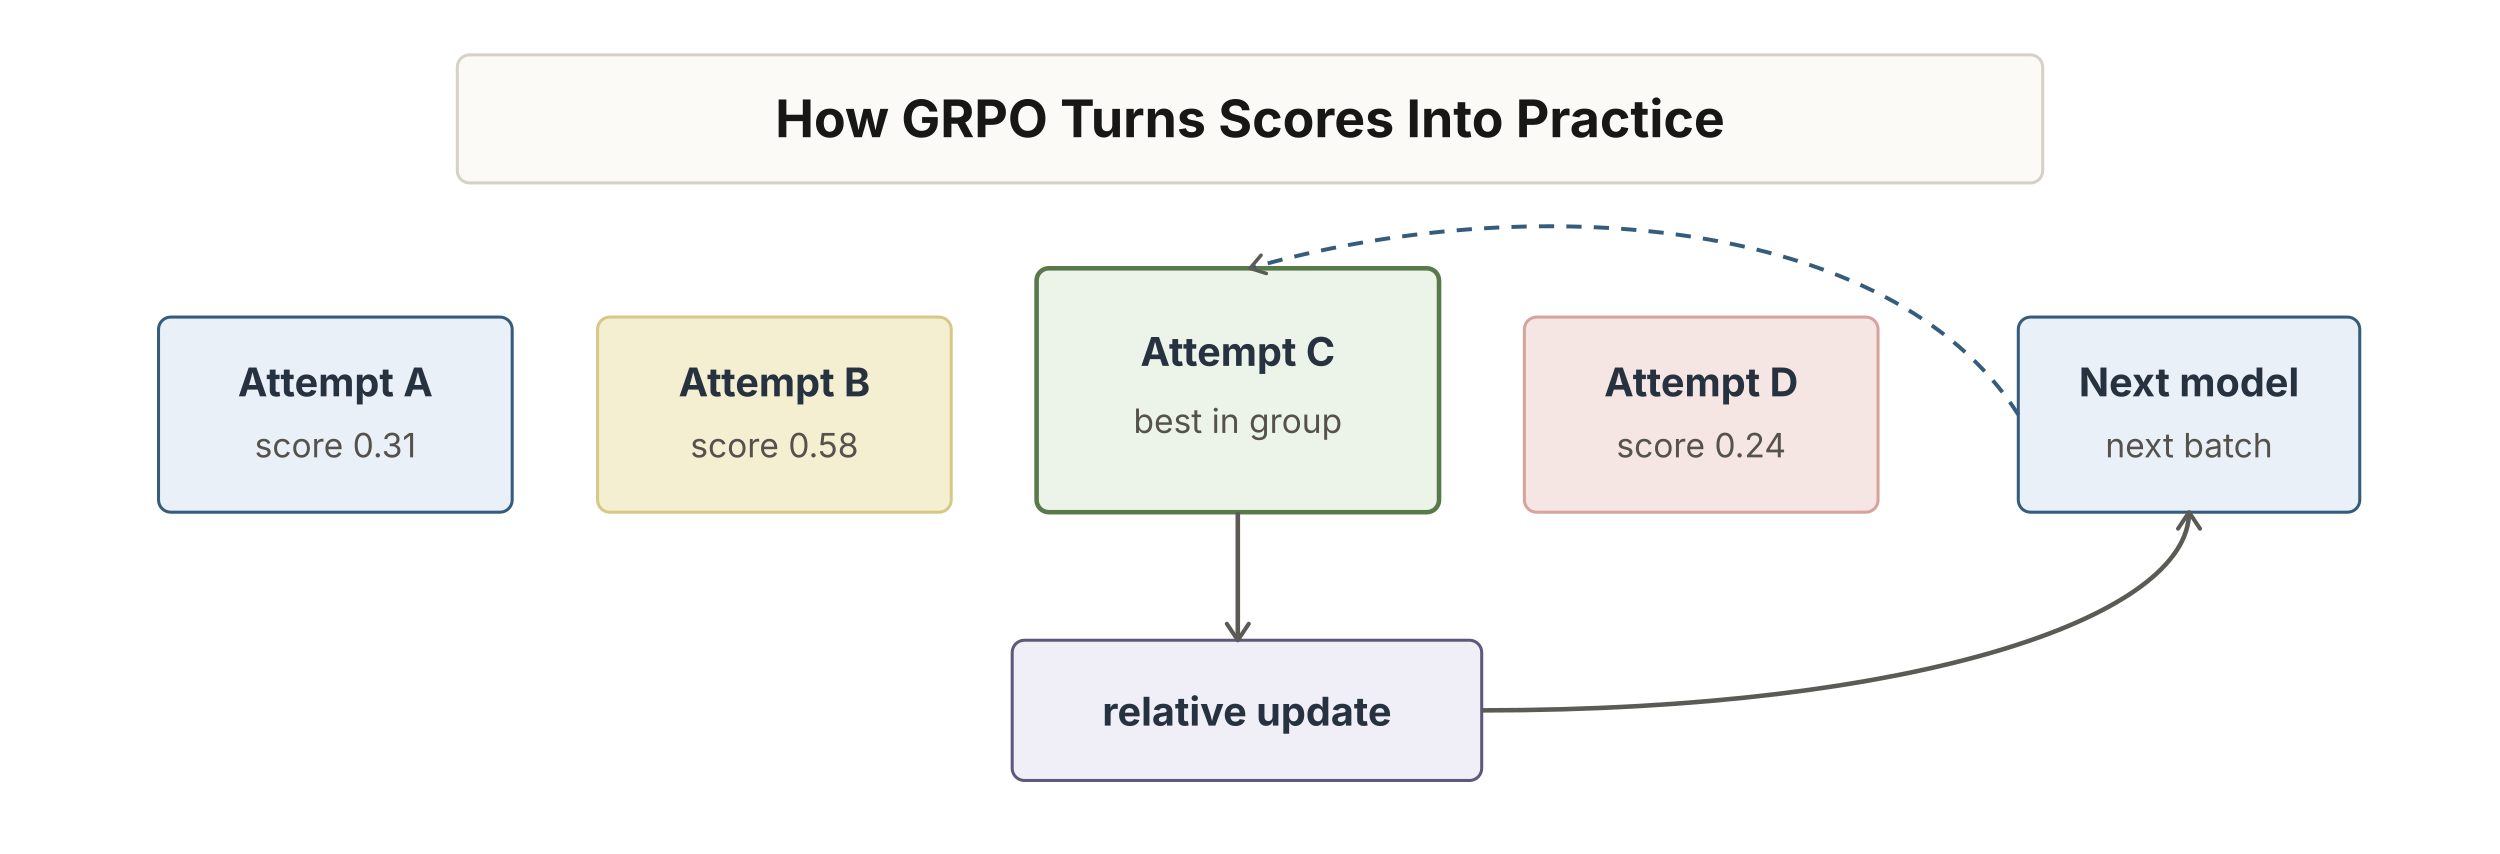
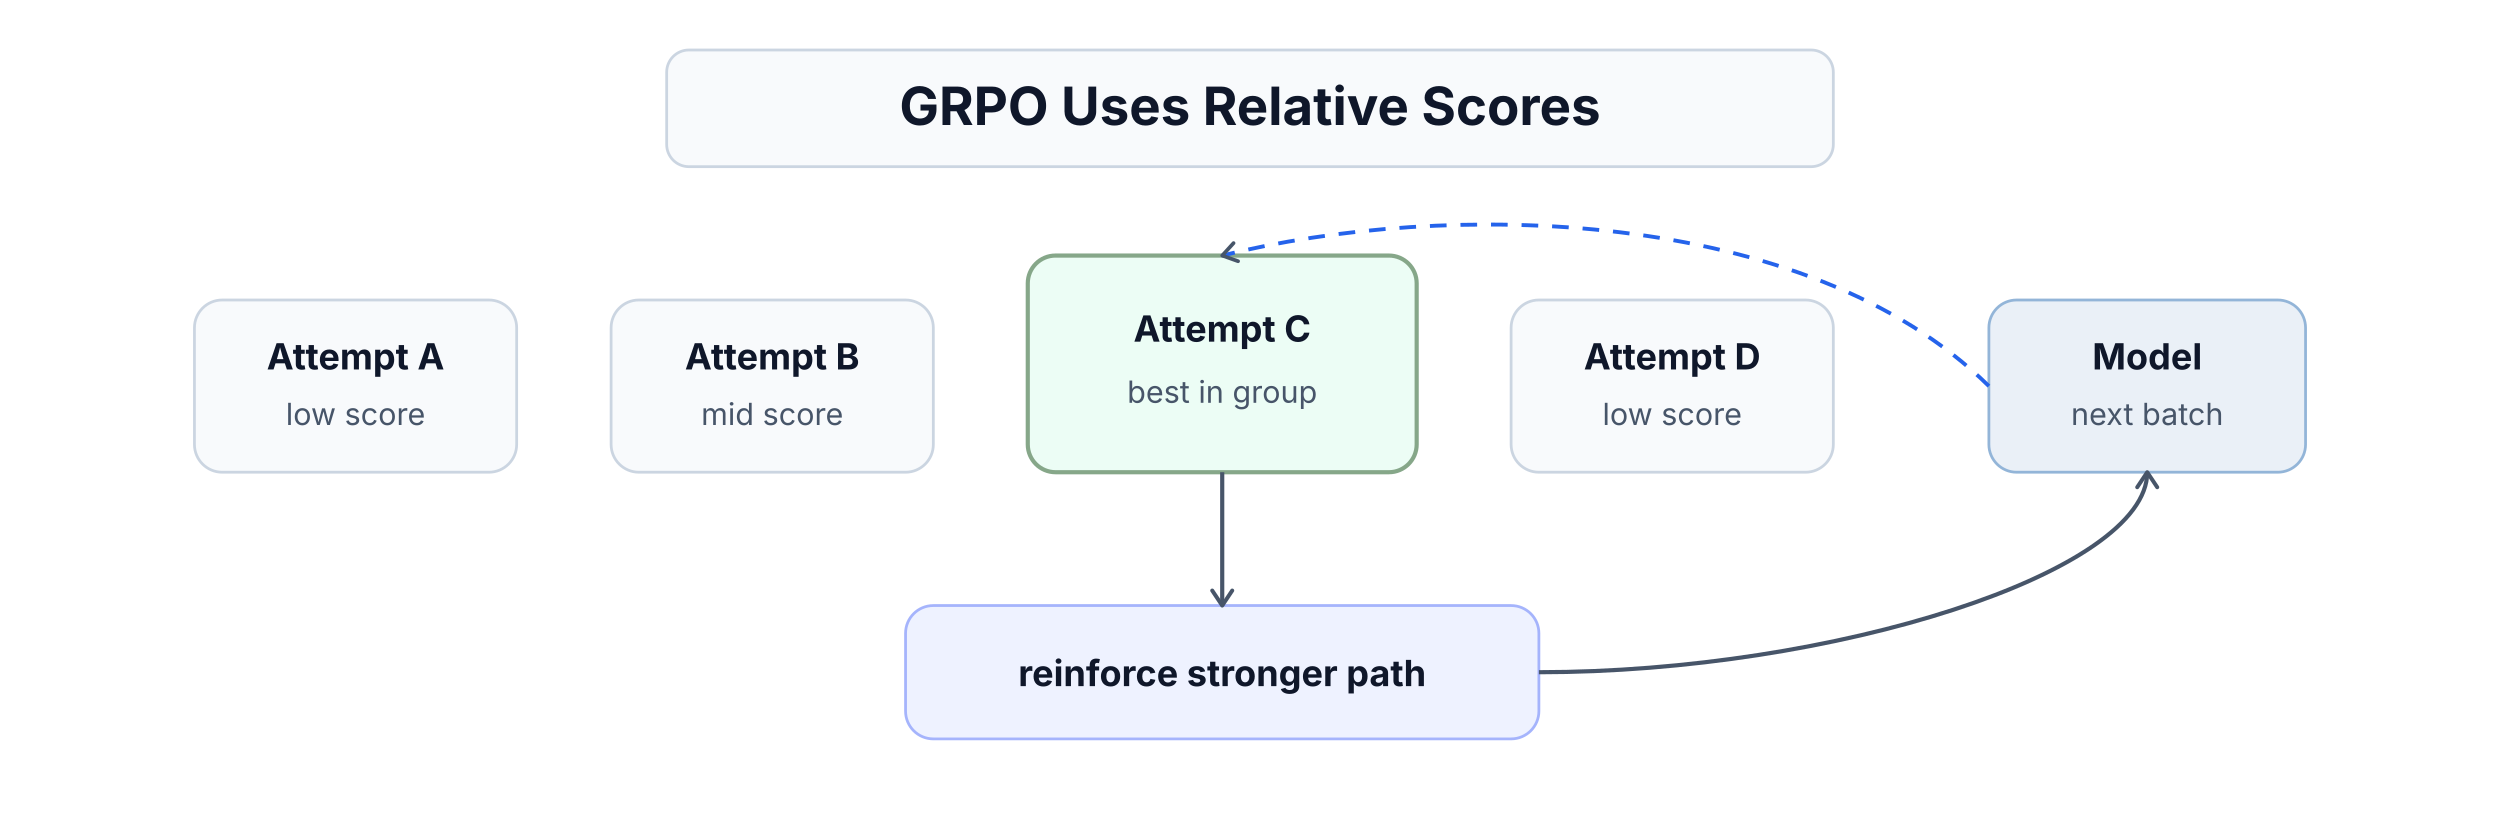
- <svg xmlns="http://www.w3.org/2000/svg" viewBox="0 0 820 280" width="820" height="280">
+ <svg xmlns="http://www.w3.org/2000/svg" viewBox="0 0 900 300" width="900" height="300">
  <defs>
    <marker id="arrow" viewBox="0 0 10 10" refX="8" refY="5" markerWidth="6" markerHeight="6" orient="auto-start-reverse">
-       <path d="M2 1L8 5L2 9" fill="none" stroke="#5B5A55" stroke-width="1.5" stroke-linecap="round" stroke-linejoin="round" />
+       <path d="M2 1L8 5L2 9" fill="none" stroke="#475569" stroke-width="1.6" stroke-linecap="round" stroke-linejoin="round" />
    </marker>
    <style>
      text { font-family: Inter, Arial, sans-serif; }
-       .title { font-size: 17px; font-weight: 700; fill: #171715; }
-       .label { font-size: 13px; font-weight: 700; fill: #26323F; }
-       .small { font-size: 11px; fill: #55524D; }
+       .title { font-size: 19px; font-weight: 700; fill: #0F172A; }
+       .label { font-size: 13px; font-weight: 700; fill: #0F172A; }
+       .small { font-size: 11px; fill: #475569; }
+       .line { fill: none; stroke: #475569; stroke-width: 1.5; marker-end: url(#arrow); }
    </style>
  </defs>
-   <rect x="150" y="18" width="520" height="42" rx="4" fill="#FBFAF7" stroke="#D6D1C8" />
-   <text x="410" y="45" text-anchor="middle" class="title">How GRPO Turns Scores Into Practice</text>
-   <rect x="52" y="104" width="116" height="64" rx="4" fill="#EAF0F7" stroke="#355C7D" />
-   <text x="110" y="130" text-anchor="middle" class="label">Attempt A</text>
-   <text x="110" y="150" text-anchor="middle" class="small">score 0.31</text>
-   <rect x="196" y="104" width="116" height="64" rx="4" fill="#F5EFD1" stroke="#D6C987" />
-   <text x="254" y="130" text-anchor="middle" class="label">Attempt B</text>
-   <text x="254" y="150" text-anchor="middle" class="small">score 0.58</text>
-   <rect x="340" y="88" width="132" height="80" rx="4" fill="#ECF4EA" stroke="#587A4A" stroke-width="1.5" />
-   <text x="406" y="120" text-anchor="middle" class="label">Attempt C</text>
-   <text x="406" y="142" text-anchor="middle" class="small">best in group</text>
-   <rect x="500" y="104" width="116" height="64" rx="4" fill="#F5E6E3" stroke="#D7A39D" />
-   <text x="558" y="130" text-anchor="middle" class="label">Attempt D</text>
-   <text x="558" y="150" text-anchor="middle" class="small">score 0.24</text>
-   <rect x="332" y="210" width="154" height="46" rx="4" fill="#F0EEF7" stroke="#5E587A" />
-   <text x="409" y="238" text-anchor="middle" class="label">relative update</text>
-   <rect x="662" y="104" width="112" height="64" rx="4" fill="#EAF0F7" stroke="#355C7D" />
-   <text x="718" y="130" text-anchor="middle" class="label">Next model</text>
-   <text x="718" y="150" text-anchor="middle" class="small">next batch</text>
-   <path d="M406 168 L406 210" fill="none" stroke="#5B5A55" stroke-width="1.5" marker-end="url(#arrow)" />
-   <path d="M486 233 C630 233 718 202 718 168" fill="none" stroke="#5B5A55" stroke-width="1.5" marker-end="url(#arrow)" />
-   <path d="M662 136 C620 70 500 62 410 88" fill="none" stroke="#355C7D" stroke-width="1.3" stroke-dasharray="5 4" marker-end="url(#arrow)" />
+   <rect x="240" y="18" width="420" height="42" rx="8" fill="#F8FAFC" stroke="#CBD5E1" />
+   <text x="450" y="45" text-anchor="middle" class="title">GRPO Uses Relative Scores</text>
+   <rect x="70" y="108" width="116" height="62" rx="10" fill="#F8FAFC" stroke="#CBD5E1" />
+   <text x="128" y="133" text-anchor="middle" class="label">Attempt A</text>
+   <text x="128" y="153" text-anchor="middle" class="small">low score</text>
+   <rect x="220" y="108" width="116" height="62" rx="10" fill="#F8FAFC" stroke="#CBD5E1" />
+   <text x="278" y="133" text-anchor="middle" class="label">Attempt B</text>
+   <text x="278" y="153" text-anchor="middle" class="small">mid score</text>
+   <rect x="370" y="92" width="140" height="78" rx="10" fill="#ECFDF5" stroke="#86A789" stroke-width="1.5" />
+   <text x="440" y="123" text-anchor="middle" class="label">Attempt C</text>
+   <text x="440" y="145" text-anchor="middle" class="small">best in group</text>
+   <rect x="544" y="108" width="116" height="62" rx="10" fill="#F8FAFC" stroke="#CBD5E1" />
+   <text x="602" y="133" text-anchor="middle" class="label">Attempt D</text>
+   <text x="602" y="153" text-anchor="middle" class="small">low score</text>
+   <rect x="326" y="218" width="228" height="48" rx="10" fill="#EEF2FF" stroke="#A5B4FC" />
+   <text x="440" y="247" text-anchor="middle" class="label">reinforce stronger path</text>
+   <rect x="716" y="108" width="114" height="62" rx="10" fill="#EAF0F7" stroke="#93B5D8" />
+   <text x="773" y="133" text-anchor="middle" class="label">Model</text>
+   <text x="773" y="153" text-anchor="middle" class="small">next batch</text>
+   <path class="line" d="M440 170 L440 218" />
+   <path class="line" d="M554 242 C660 242 773 206 773 170" />
+   <path d="M716 139 C650 74 520 72 440 92" fill="none" stroke="#2563EB" stroke-width="1.4" stroke-dasharray="6 5" marker-end="url(#arrow)" />
</svg>
